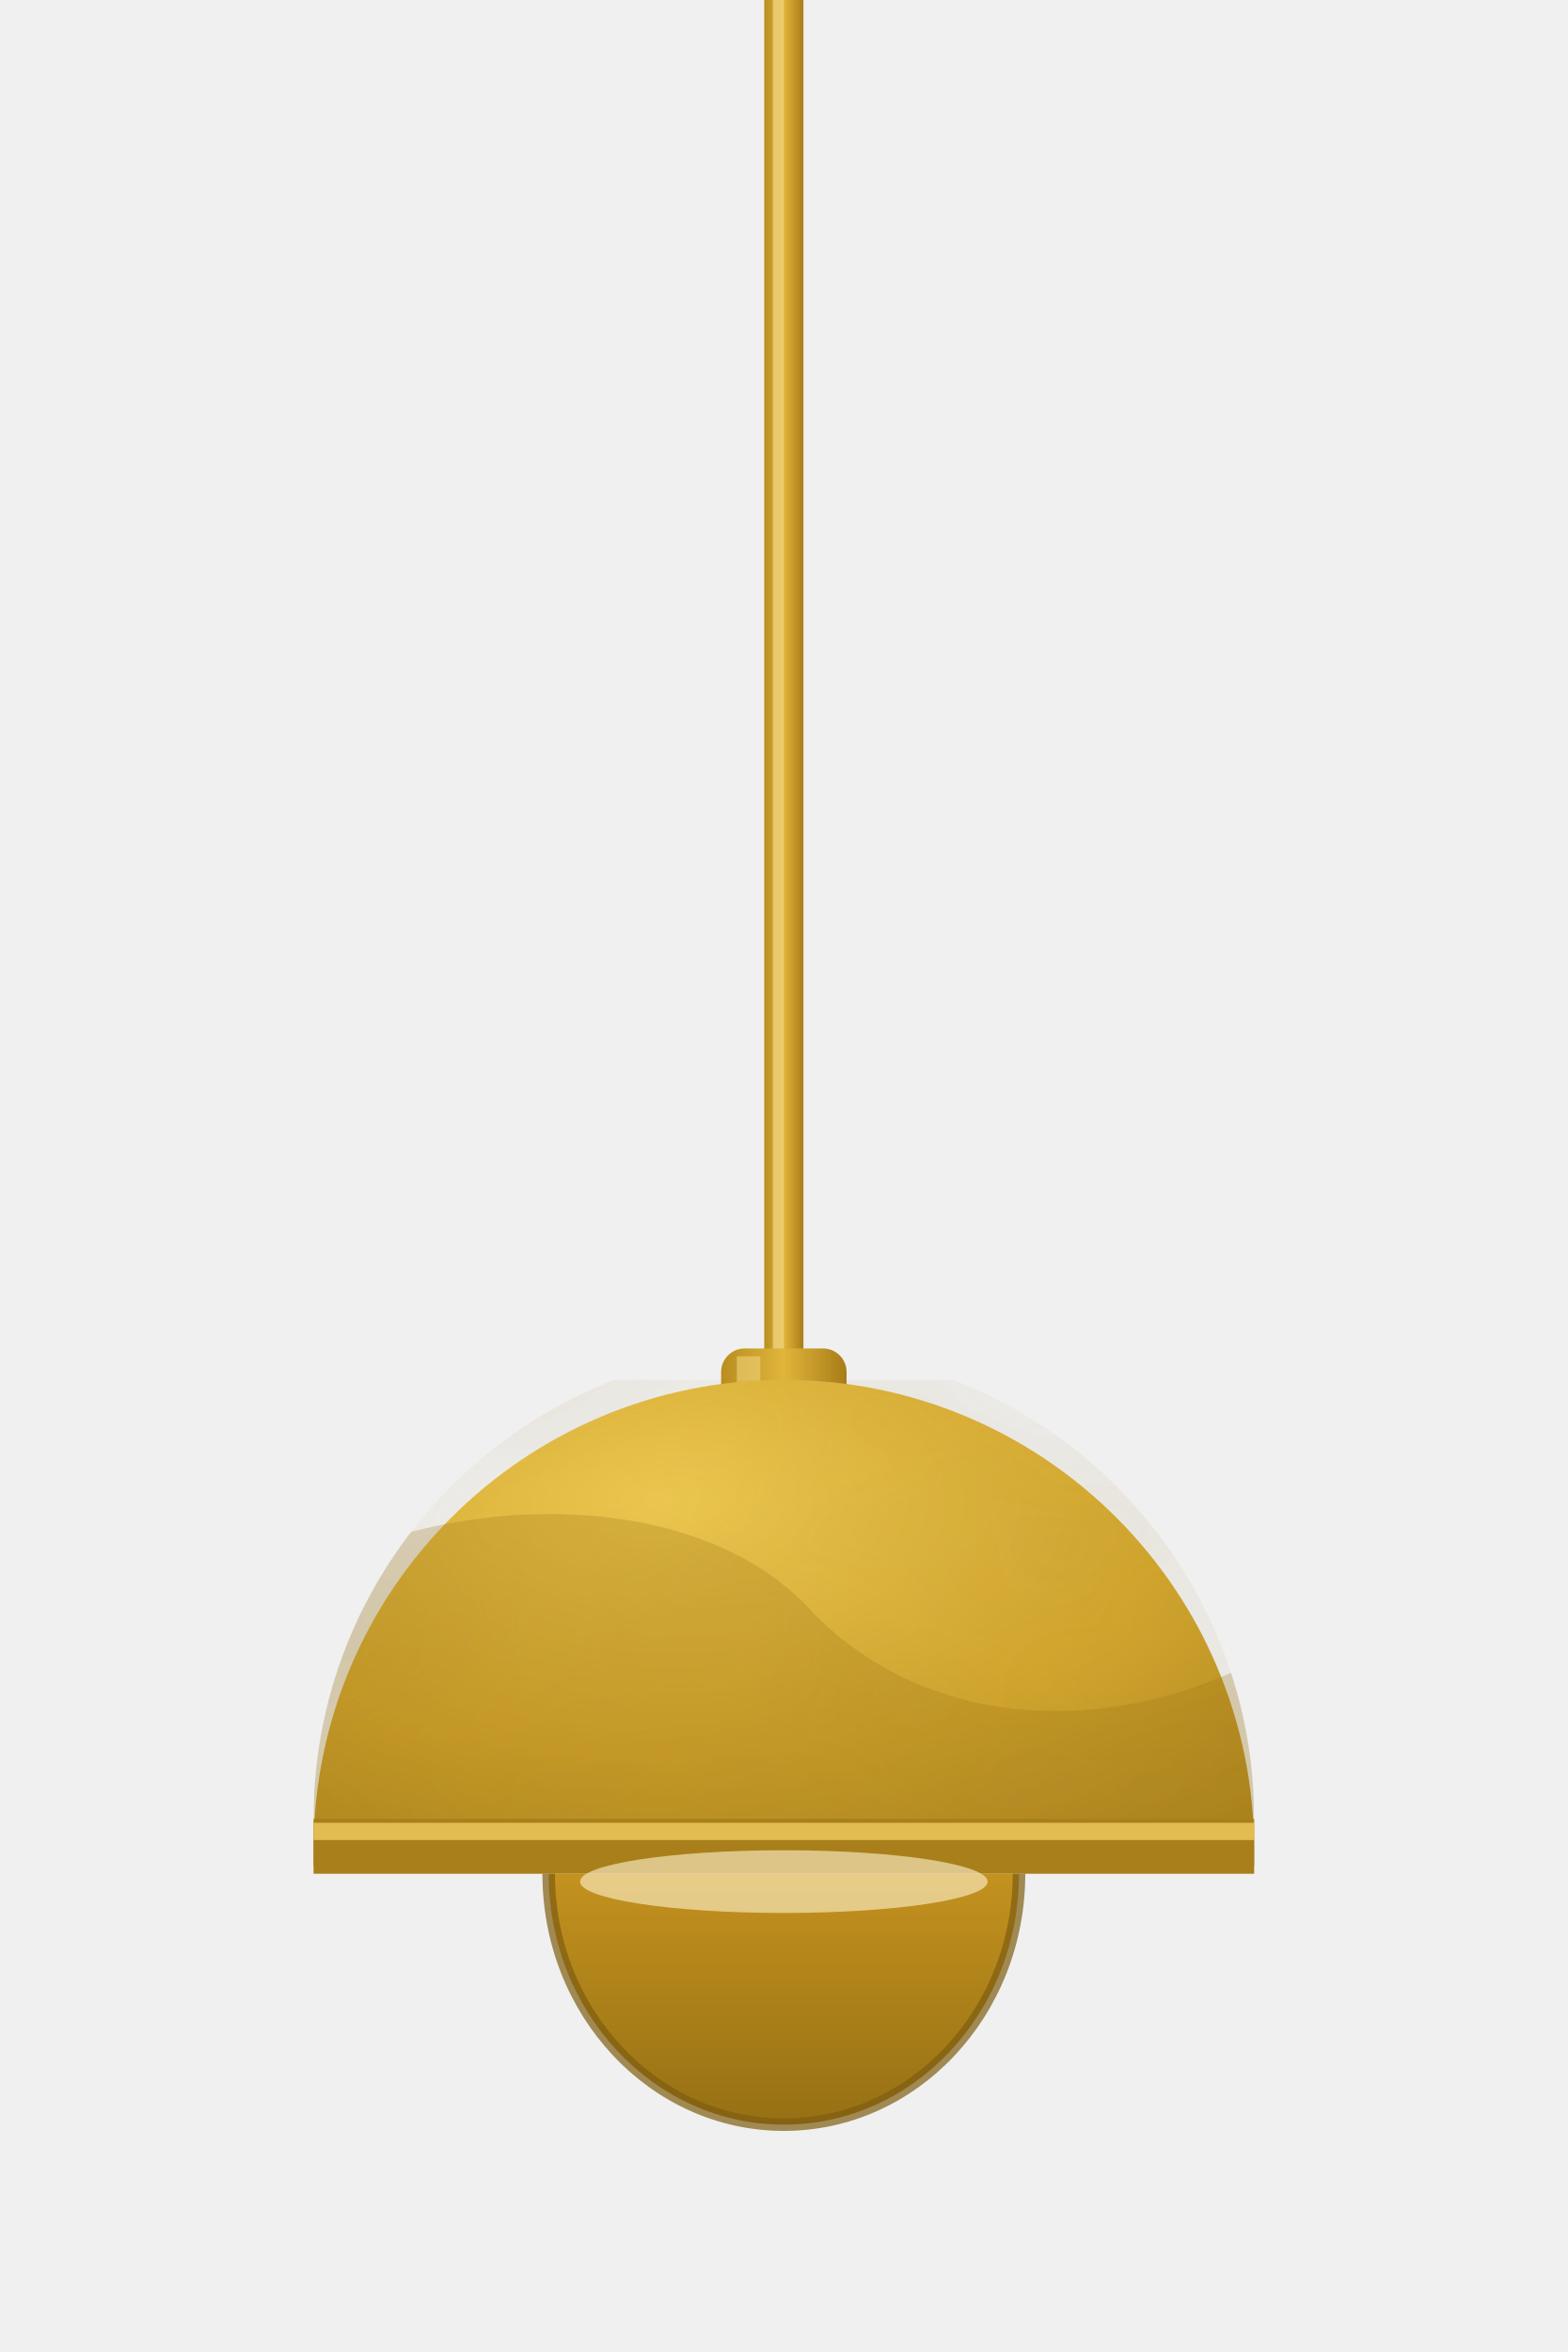
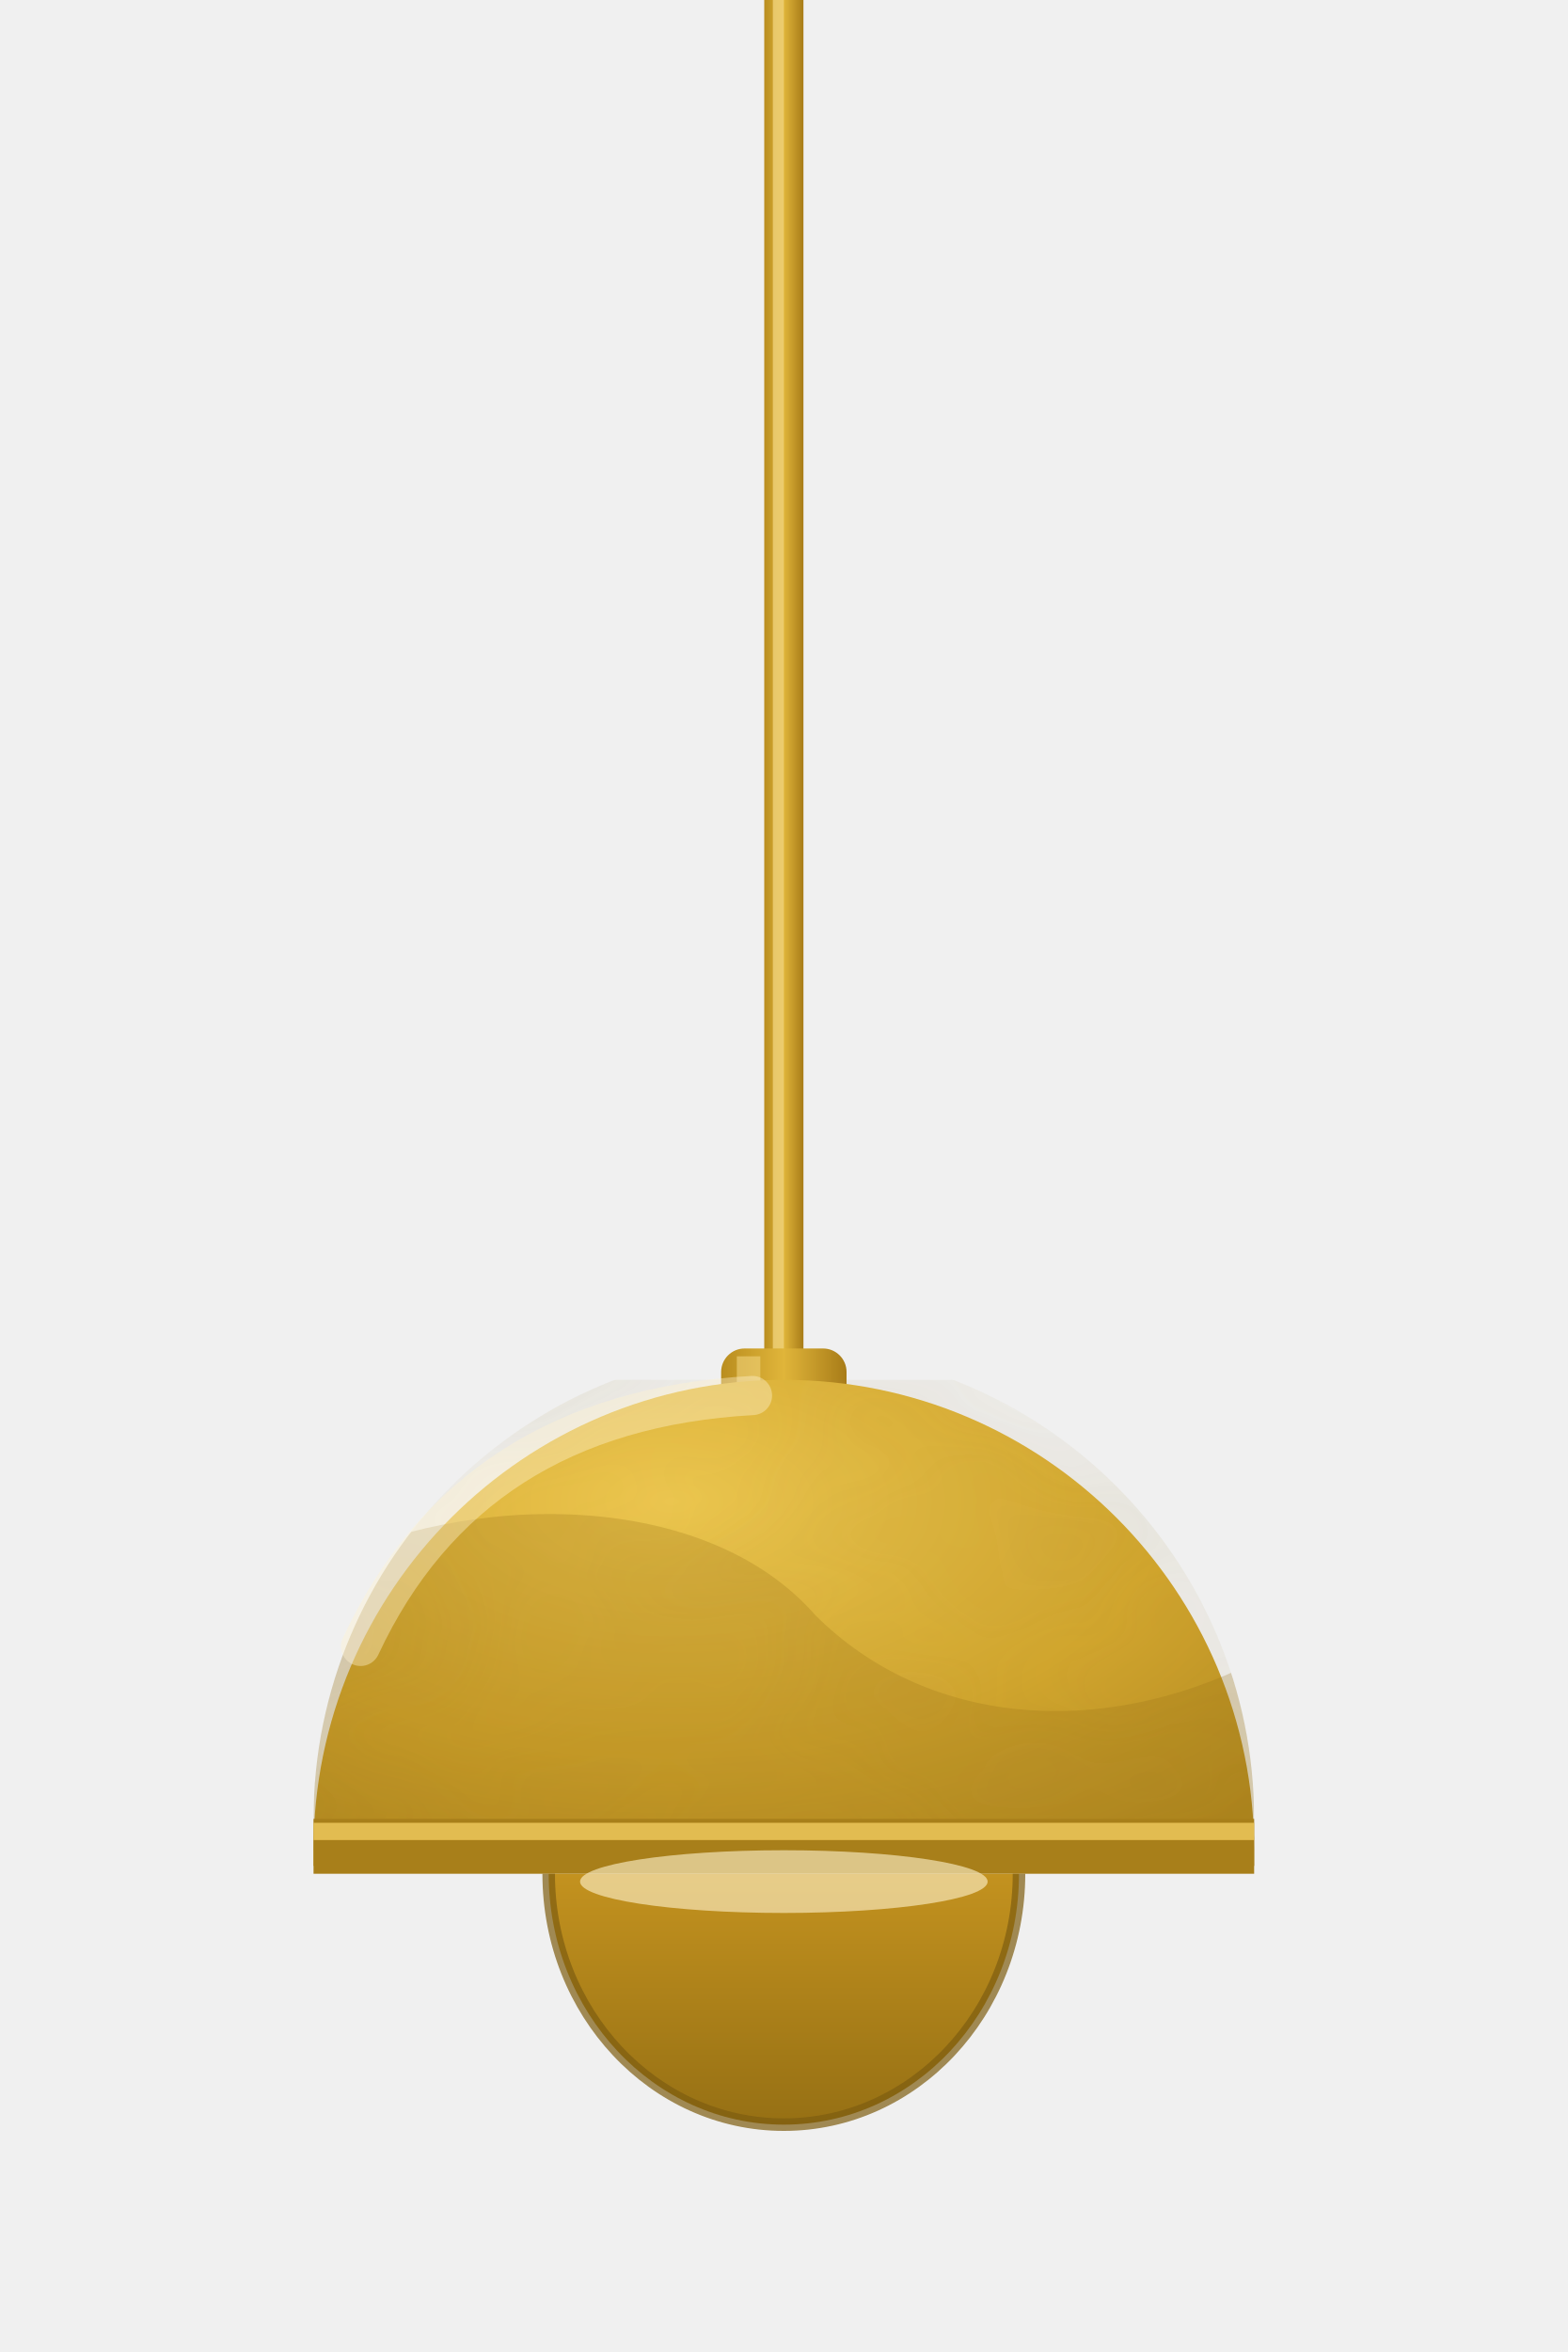
<svg xmlns="http://www.w3.org/2000/svg" viewBox="0 0 200 300">
  <defs>
    <linearGradient id="cordG" x1="0" y1="0" x2="1" y2="0">
      <stop offset="0" stop-color="#b98d1f" />
      <stop offset="0.5" stop-color="#e0b53a" />
      <stop offset="1" stop-color="#a87c18" />
    </linearGradient>
    <radialGradient id="domeG" cx="0.38" cy="0.25" r="1.05">
      <stop offset="0" stop-color="#eec84f" />
      <stop offset="0.5" stop-color="#d4a72c" />
      <stop offset="0.85" stop-color="#b3891d" />
      <stop offset="1" stop-color="#967015" />
    </radialGradient>
    <linearGradient id="domeLow" x1="0" y1="0" x2="0" y2="1">
      <stop offset="0" stop-color="#c3921f" />
      <stop offset="1" stop-color="#967014" />
    </linearGradient>
    <filter id="paint" x="0" y="0" width="100%" height="100%">
      <feTurbulence type="fractalNoise" baseFrequency="0.02 0.03" numOctaves="3" seed="5" result="n" />
      <feColorMatrix in="n" type="matrix" values="0 0 0 0 0.35  0 0 0 0 0.25  0 0 0 0 0.05  0 0 0 0.3 0" />
      <feComposite operator="in" in2="SourceGraphic" />
    </filter>
    <clipPath id="domeClip">
      <path d="M40 232 A60 60 0 0 1 160 232 L160 236 L40 236 Z" />
    </clipPath>
    <clipPath id="lowClip">
      <path d="M66 236 L134 236 A34 36 0 0 1 66 236 Z" transform="translate(0,0)" />
    </clipPath>
  </defs>
  <rect x="97.5" y="0" width="5" height="176" fill="url(#cordG)" />
  <rect x="98.6" y="0" width="1.4" height="176" fill="#f0d27a" opacity="0.8" />
  <rect x="92" y="172" width="16" height="12" rx="3" fill="url(#cordG)" />
  <rect x="94" y="173" width="3" height="10" fill="#f0d27a" opacity="0.6" />
  <g>
    <path d="M40 236 A60 60 0 0 1 160 236 L160 238 L40 238 Z" fill="url(#domeG)" />
    <g clip-path="url(#domeClip)">
      <rect x="40" y="176" width="120" height="62" fill="#ffffff" filter="url(#paint)" opacity="0.55" />
      <path d="M40 200 C60 190 90 190 104 206 C118 220 140 222 160 212 L160 238 L40 238 Z" fill="#967015" opacity="0.25" />
    </g>
    <path d="M40 232 L160 232 L160 239 L40 239 Z" fill="#a87f1a" />
+     <path d="M46 210 Q60 180 96 178" stroke="#fff3cf" stroke-width="5" fill="none" opacity="0.4" stroke-linecap="round" />
    <rect x="40" y="232.5" width="120" height="2.2" fill="#e9c356" opacity="0.9" />
  </g>
  <path d="M70 239 L130 239 A30 32 0 0 1 70 239 Z" fill="url(#domeLow)" />
  <path d="M70 239 A30 32 0 0 0 130 239" fill="none" stroke="#7d5c10" stroke-width="1.6" opacity="0.7" />
  <ellipse cx="100" cy="240" rx="26" ry="4" fill="#fff3cf" opacity="0.6" />
</svg>
